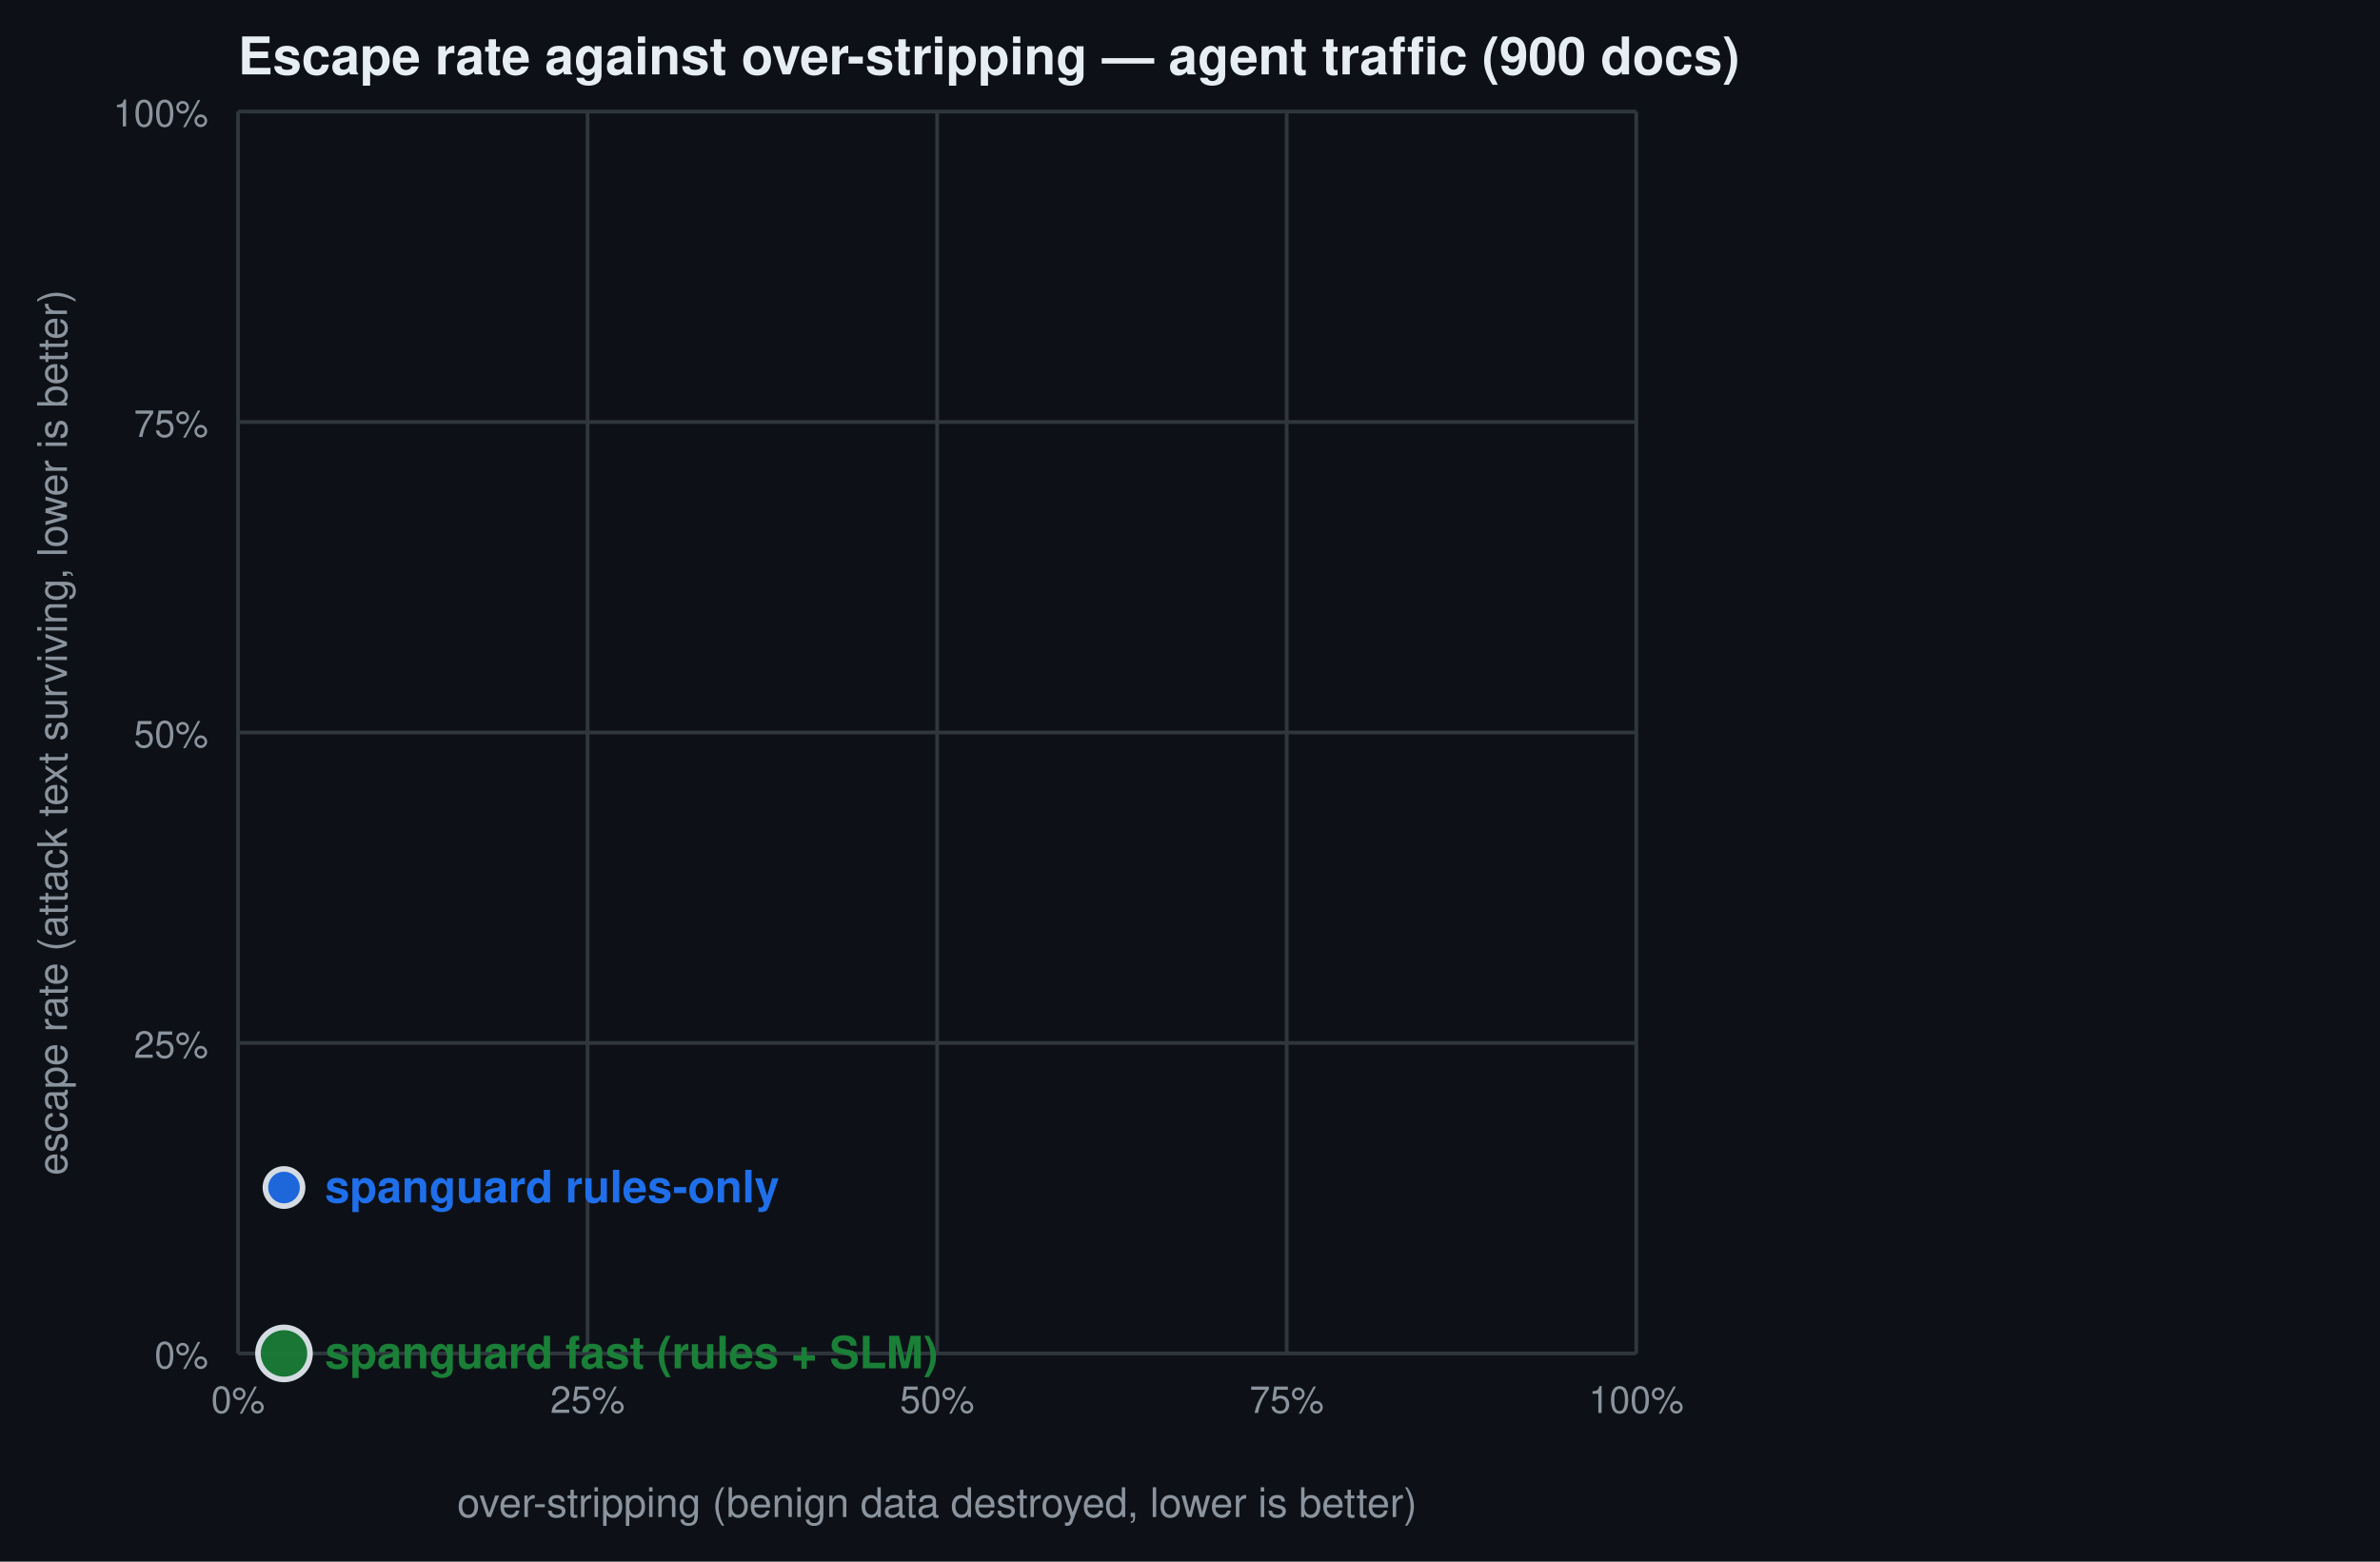
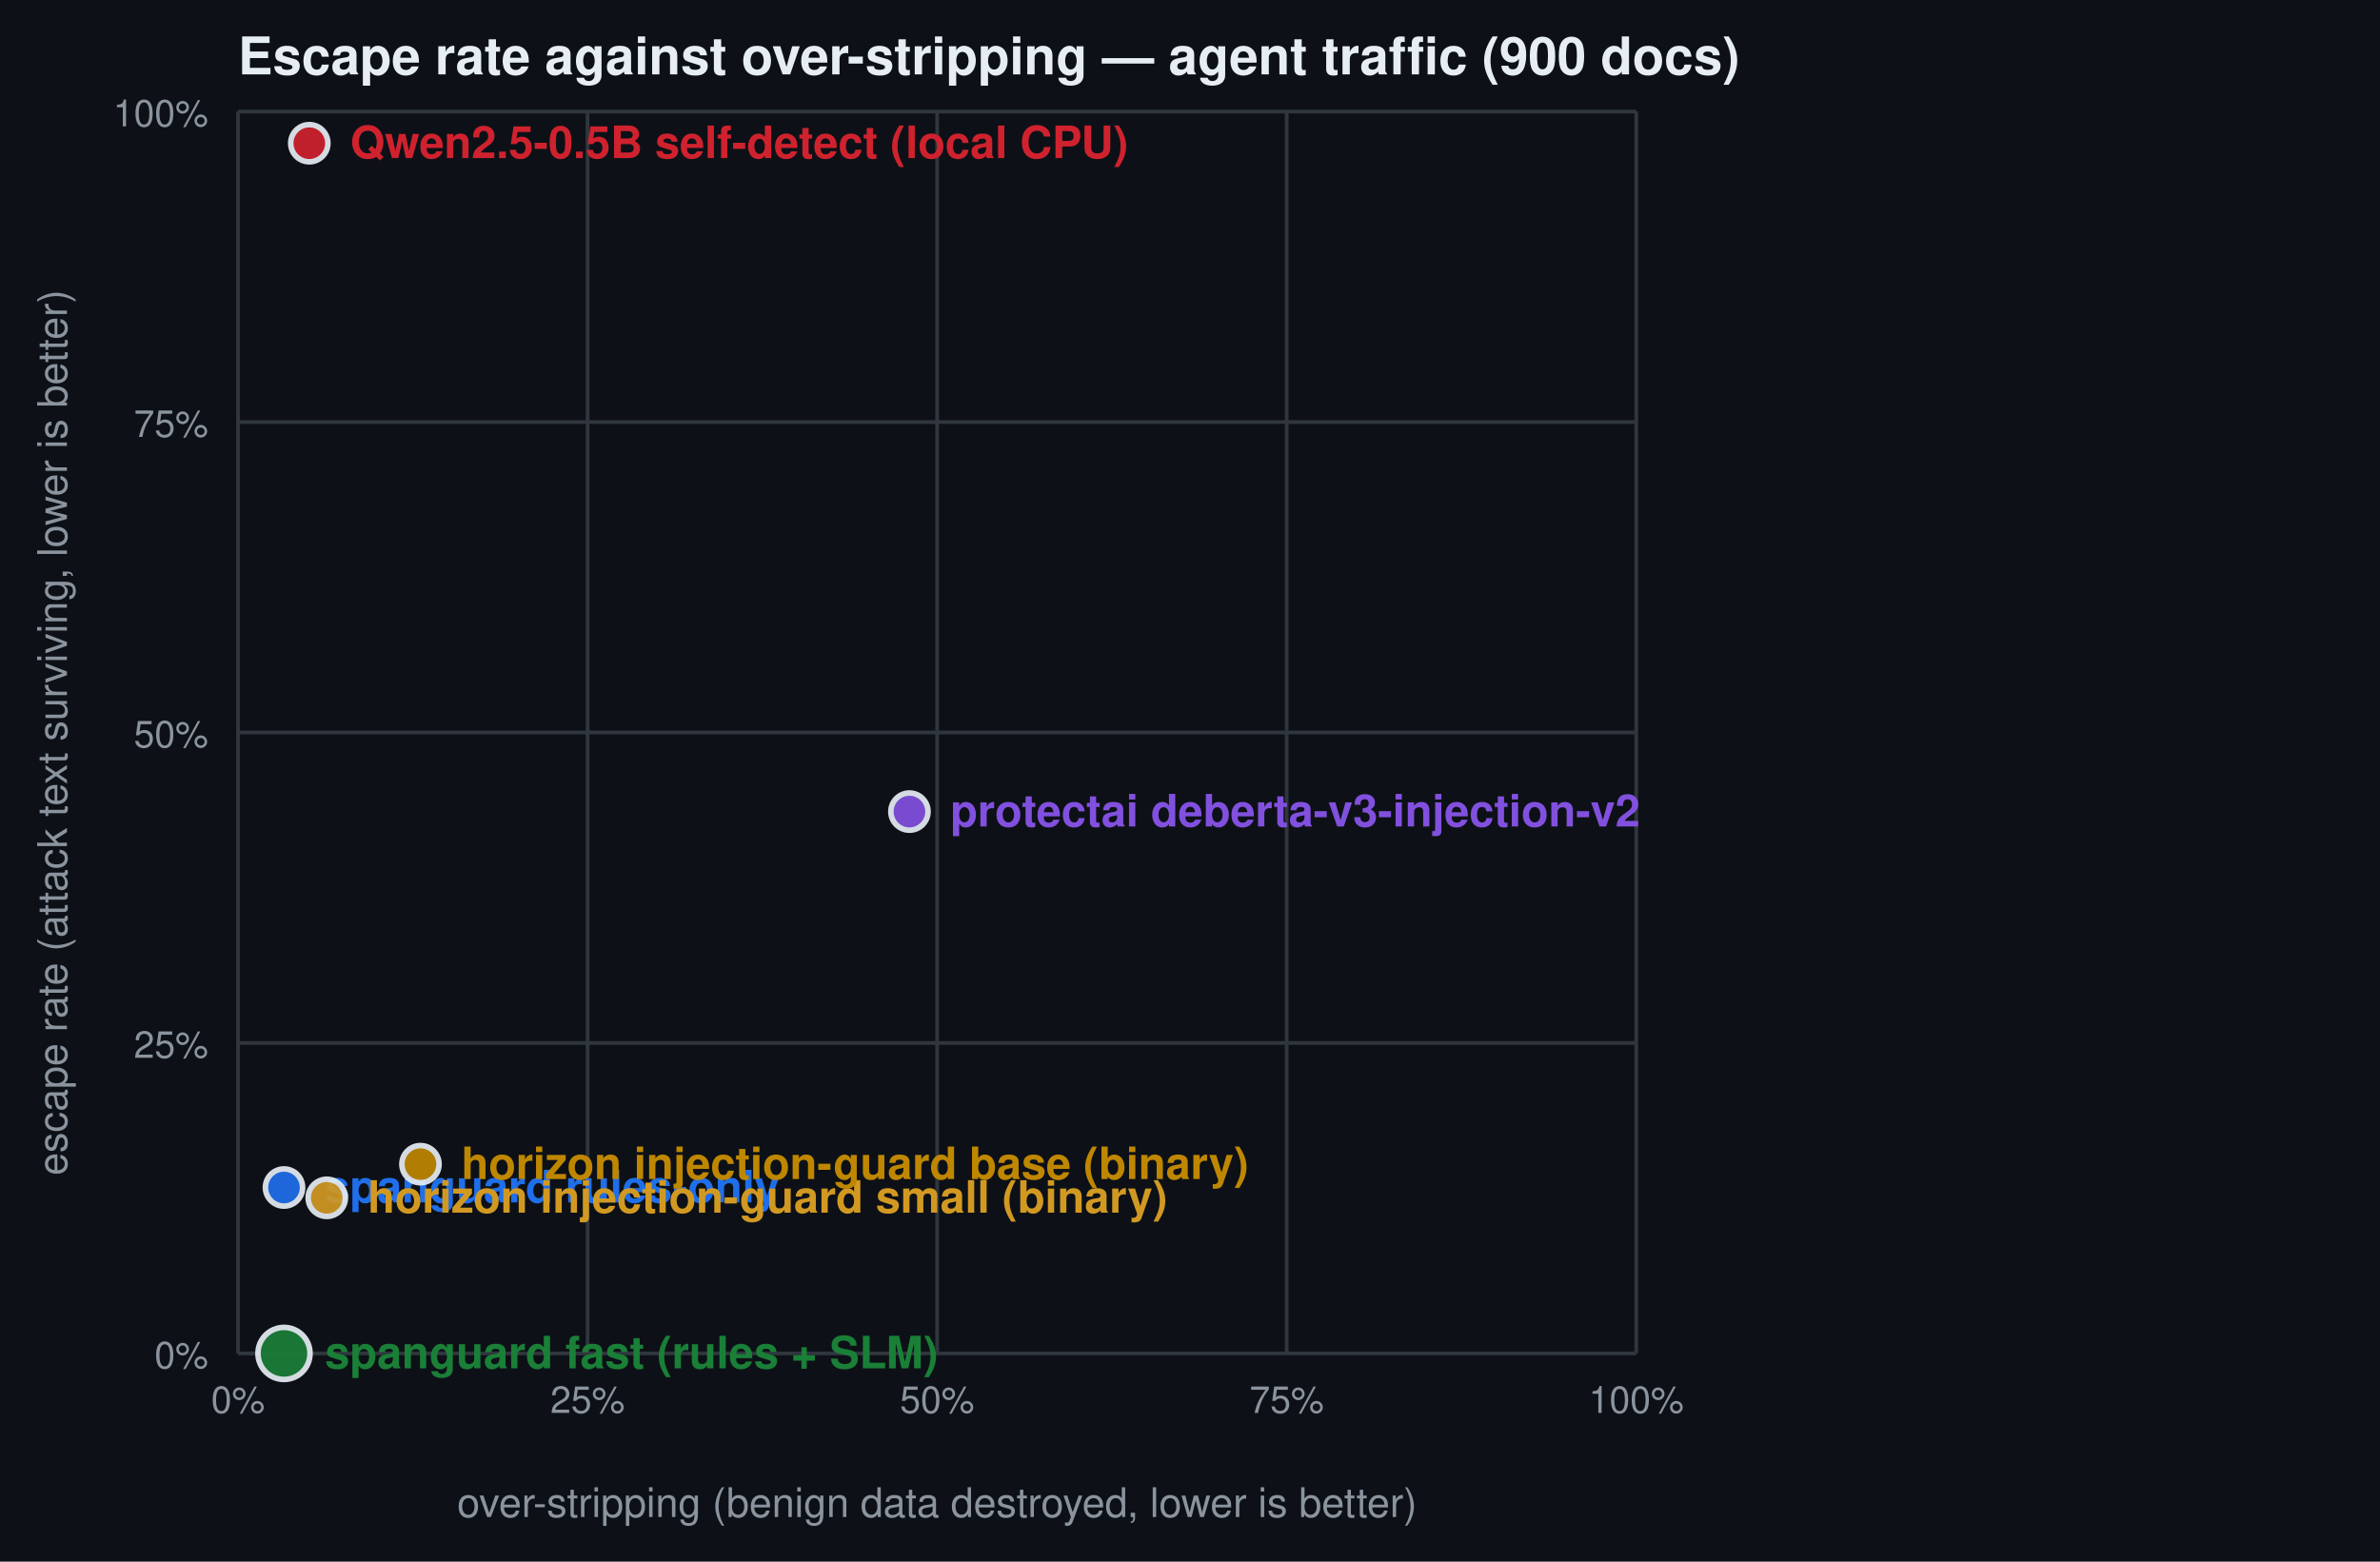
<svg xmlns="http://www.w3.org/2000/svg" width="640" height="420" viewBox="0 0 640 420" font-family="ui-sans-serif,system-ui,'Segoe UI',Helvetica,Arial,sans-serif">
  <rect width="640" height="420" fill="#0d1117" />
  <text x="64" y="20" font-size="14" fill="#e6edf3" text-anchor="start" font-weight="600" font-family="ui-sans-serif,system-ui,'Segoe UI',Helvetica,Arial,sans-serif" opacity="1.0">Escape rate against over-stripping — agent traffic (900 docs)</text>
  <text x="252.0" y="408" font-size="11" fill="#8b949e" text-anchor="middle" font-weight="normal" font-family="ui-sans-serif,system-ui,'Segoe UI',Helvetica,Arial,sans-serif" opacity="1.0">over-stripping (benign data destroyed, lower is better)</text>
  <g transform="rotate(-90 18 197.0)">
    <text x="18" y="197.0" font-size="11" fill="#8b949e" text-anchor="middle" font-weight="normal" font-family="ui-sans-serif,system-ui,'Segoe UI',Helvetica,Arial,sans-serif" opacity="1.0">escape rate (attack text surviving, lower is better)</text>
  </g>
  <line x1="64.0" y1="30" x2="64.0" y2="364" stroke="#30363d" stroke-width="1" />
  <text x="64.0" y="380" font-size="10" fill="#8b949e" text-anchor="middle" font-weight="normal" font-family="ui-sans-serif,system-ui,'Segoe UI',Helvetica,Arial,sans-serif" opacity="1.0">0%</text>
  <line x1="64" y1="30.0" x2="440" y2="30.0" stroke="#30363d" stroke-width="1" />
  <text x="56" y="34.0" font-size="10" fill="#8b949e" text-anchor="end" font-weight="normal" font-family="ui-sans-serif,system-ui,'Segoe UI',Helvetica,Arial,sans-serif" opacity="1.0">100%</text>
  <line x1="158.0" y1="30" x2="158.0" y2="364" stroke="#30363d" stroke-width="1" />
  <text x="158.0" y="380" font-size="10" fill="#8b949e" text-anchor="middle" font-weight="normal" font-family="ui-sans-serif,system-ui,'Segoe UI',Helvetica,Arial,sans-serif" opacity="1.0">25%</text>
  <line x1="64" y1="113.5" x2="440" y2="113.5" stroke="#30363d" stroke-width="1" />
  <text x="56" y="117.5" font-size="10" fill="#8b949e" text-anchor="end" font-weight="normal" font-family="ui-sans-serif,system-ui,'Segoe UI',Helvetica,Arial,sans-serif" opacity="1.0">75%</text>
  <line x1="252.0" y1="30" x2="252.0" y2="364" stroke="#30363d" stroke-width="1" />
  <text x="252.0" y="380" font-size="10" fill="#8b949e" text-anchor="middle" font-weight="normal" font-family="ui-sans-serif,system-ui,'Segoe UI',Helvetica,Arial,sans-serif" opacity="1.0">50%</text>
  <line x1="64" y1="197.0" x2="440" y2="197.0" stroke="#30363d" stroke-width="1" />
  <text x="56" y="201.0" font-size="10" fill="#8b949e" text-anchor="end" font-weight="normal" font-family="ui-sans-serif,system-ui,'Segoe UI',Helvetica,Arial,sans-serif" opacity="1.0">50%</text>
  <line x1="346.0" y1="30" x2="346.0" y2="364" stroke="#30363d" stroke-width="1" />
  <text x="346.0" y="380" font-size="10" fill="#8b949e" text-anchor="middle" font-weight="normal" font-family="ui-sans-serif,system-ui,'Segoe UI',Helvetica,Arial,sans-serif" opacity="1.0">75%</text>
  <line x1="64" y1="280.5" x2="440" y2="280.5" stroke="#30363d" stroke-width="1" />
  <text x="56" y="284.5" font-size="10" fill="#8b949e" text-anchor="end" font-weight="normal" font-family="ui-sans-serif,system-ui,'Segoe UI',Helvetica,Arial,sans-serif" opacity="1.0">25%</text>
  <line x1="440.0" y1="30" x2="440.0" y2="364" stroke="#30363d" stroke-width="1" />
  <text x="440.0" y="380" font-size="10" fill="#8b949e" text-anchor="middle" font-weight="normal" font-family="ui-sans-serif,system-ui,'Segoe UI',Helvetica,Arial,sans-serif" opacity="1.0">100%</text>
  <line x1="64" y1="364.0" x2="440" y2="364.0" stroke="#30363d" stroke-width="1" />
  <text x="56" y="368.0" font-size="10" fill="#8b949e" text-anchor="end" font-weight="normal" font-family="ui-sans-serif,system-ui,'Segoe UI',Helvetica,Arial,sans-serif" opacity="1.0">0%</text>
  <circle cx="76.37" cy="364.0" r="7" fill="#1a7f37" stroke="#e6edf3" stroke-width="1.5" opacity="0.92" />
  <text x="87.37" y="368.0" font-size="12" fill="#1a7f37" text-anchor="start" font-weight="600" font-family="ui-sans-serif,system-ui,'Segoe UI',Helvetica,Arial,sans-serif" opacity="1.0">spanguard fast (rules + SLM)</text>
  <circle cx="76.37" cy="319.378" r="5" fill="#1f6feb" stroke="#e6edf3" stroke-width="1.5" opacity="0.92" />
  <text x="87.37" y="323.378" font-size="12" fill="#1f6feb" text-anchor="start" font-weight="600" font-family="ui-sans-serif,system-ui,'Segoe UI',Helvetica,Arial,sans-serif" opacity="1.0">spanguard rules-only</text>
+   <circle cx="244.555" cy="218.276" r="5" fill="#8250df" stroke="#e6edf3" stroke-width="1.5" opacity="0.92" />
+   <text x="255.555" y="222.276" font-size="12" fill="#8250df" text-anchor="start" font-weight="600" font-family="ui-sans-serif,system-ui,'Segoe UI',Helvetica,Arial,sans-serif" opacity="1.0">protectai deberta-v3-injection-v2</text>
+   <circle cx="83.176" cy="38.517" r="5" fill="#cf222e" stroke="#e6edf3" stroke-width="1.5" opacity="0.92" />
+   <text x="94.176" y="42.517" font-size="12" fill="#cf222e" text-anchor="start" font-weight="600" font-family="ui-sans-serif,system-ui,'Segoe UI',Helvetica,Arial,sans-serif" opacity="1.0">Qwen2.5-0.5B self-detect (local CPU)</text>
+   <circle cx="87.876" cy="322.15" r="5" fill="#d29922" stroke="#e6edf3" stroke-width="1.5" opacity="0.92" />
+   <text x="98.876" y="326.15" font-size="12" fill="#d29922" text-anchor="start" font-weight="600" font-family="ui-sans-serif,system-ui,'Segoe UI',Helvetica,Arial,sans-serif" opacity="1.0">horizon injection-guard small (binary)</text>
+   <circle cx="113.068" cy="313.098" r="5" fill="#bf8700" stroke="#e6edf3" stroke-width="1.5" opacity="0.92" />
+   <text x="124.068" y="317.098" font-size="12" fill="#bf8700" text-anchor="start" font-weight="600" font-family="ui-sans-serif,system-ui,'Segoe UI',Helvetica,Arial,sans-serif" opacity="1.0">horizon injection-guard base (binary)</text>
</svg>
